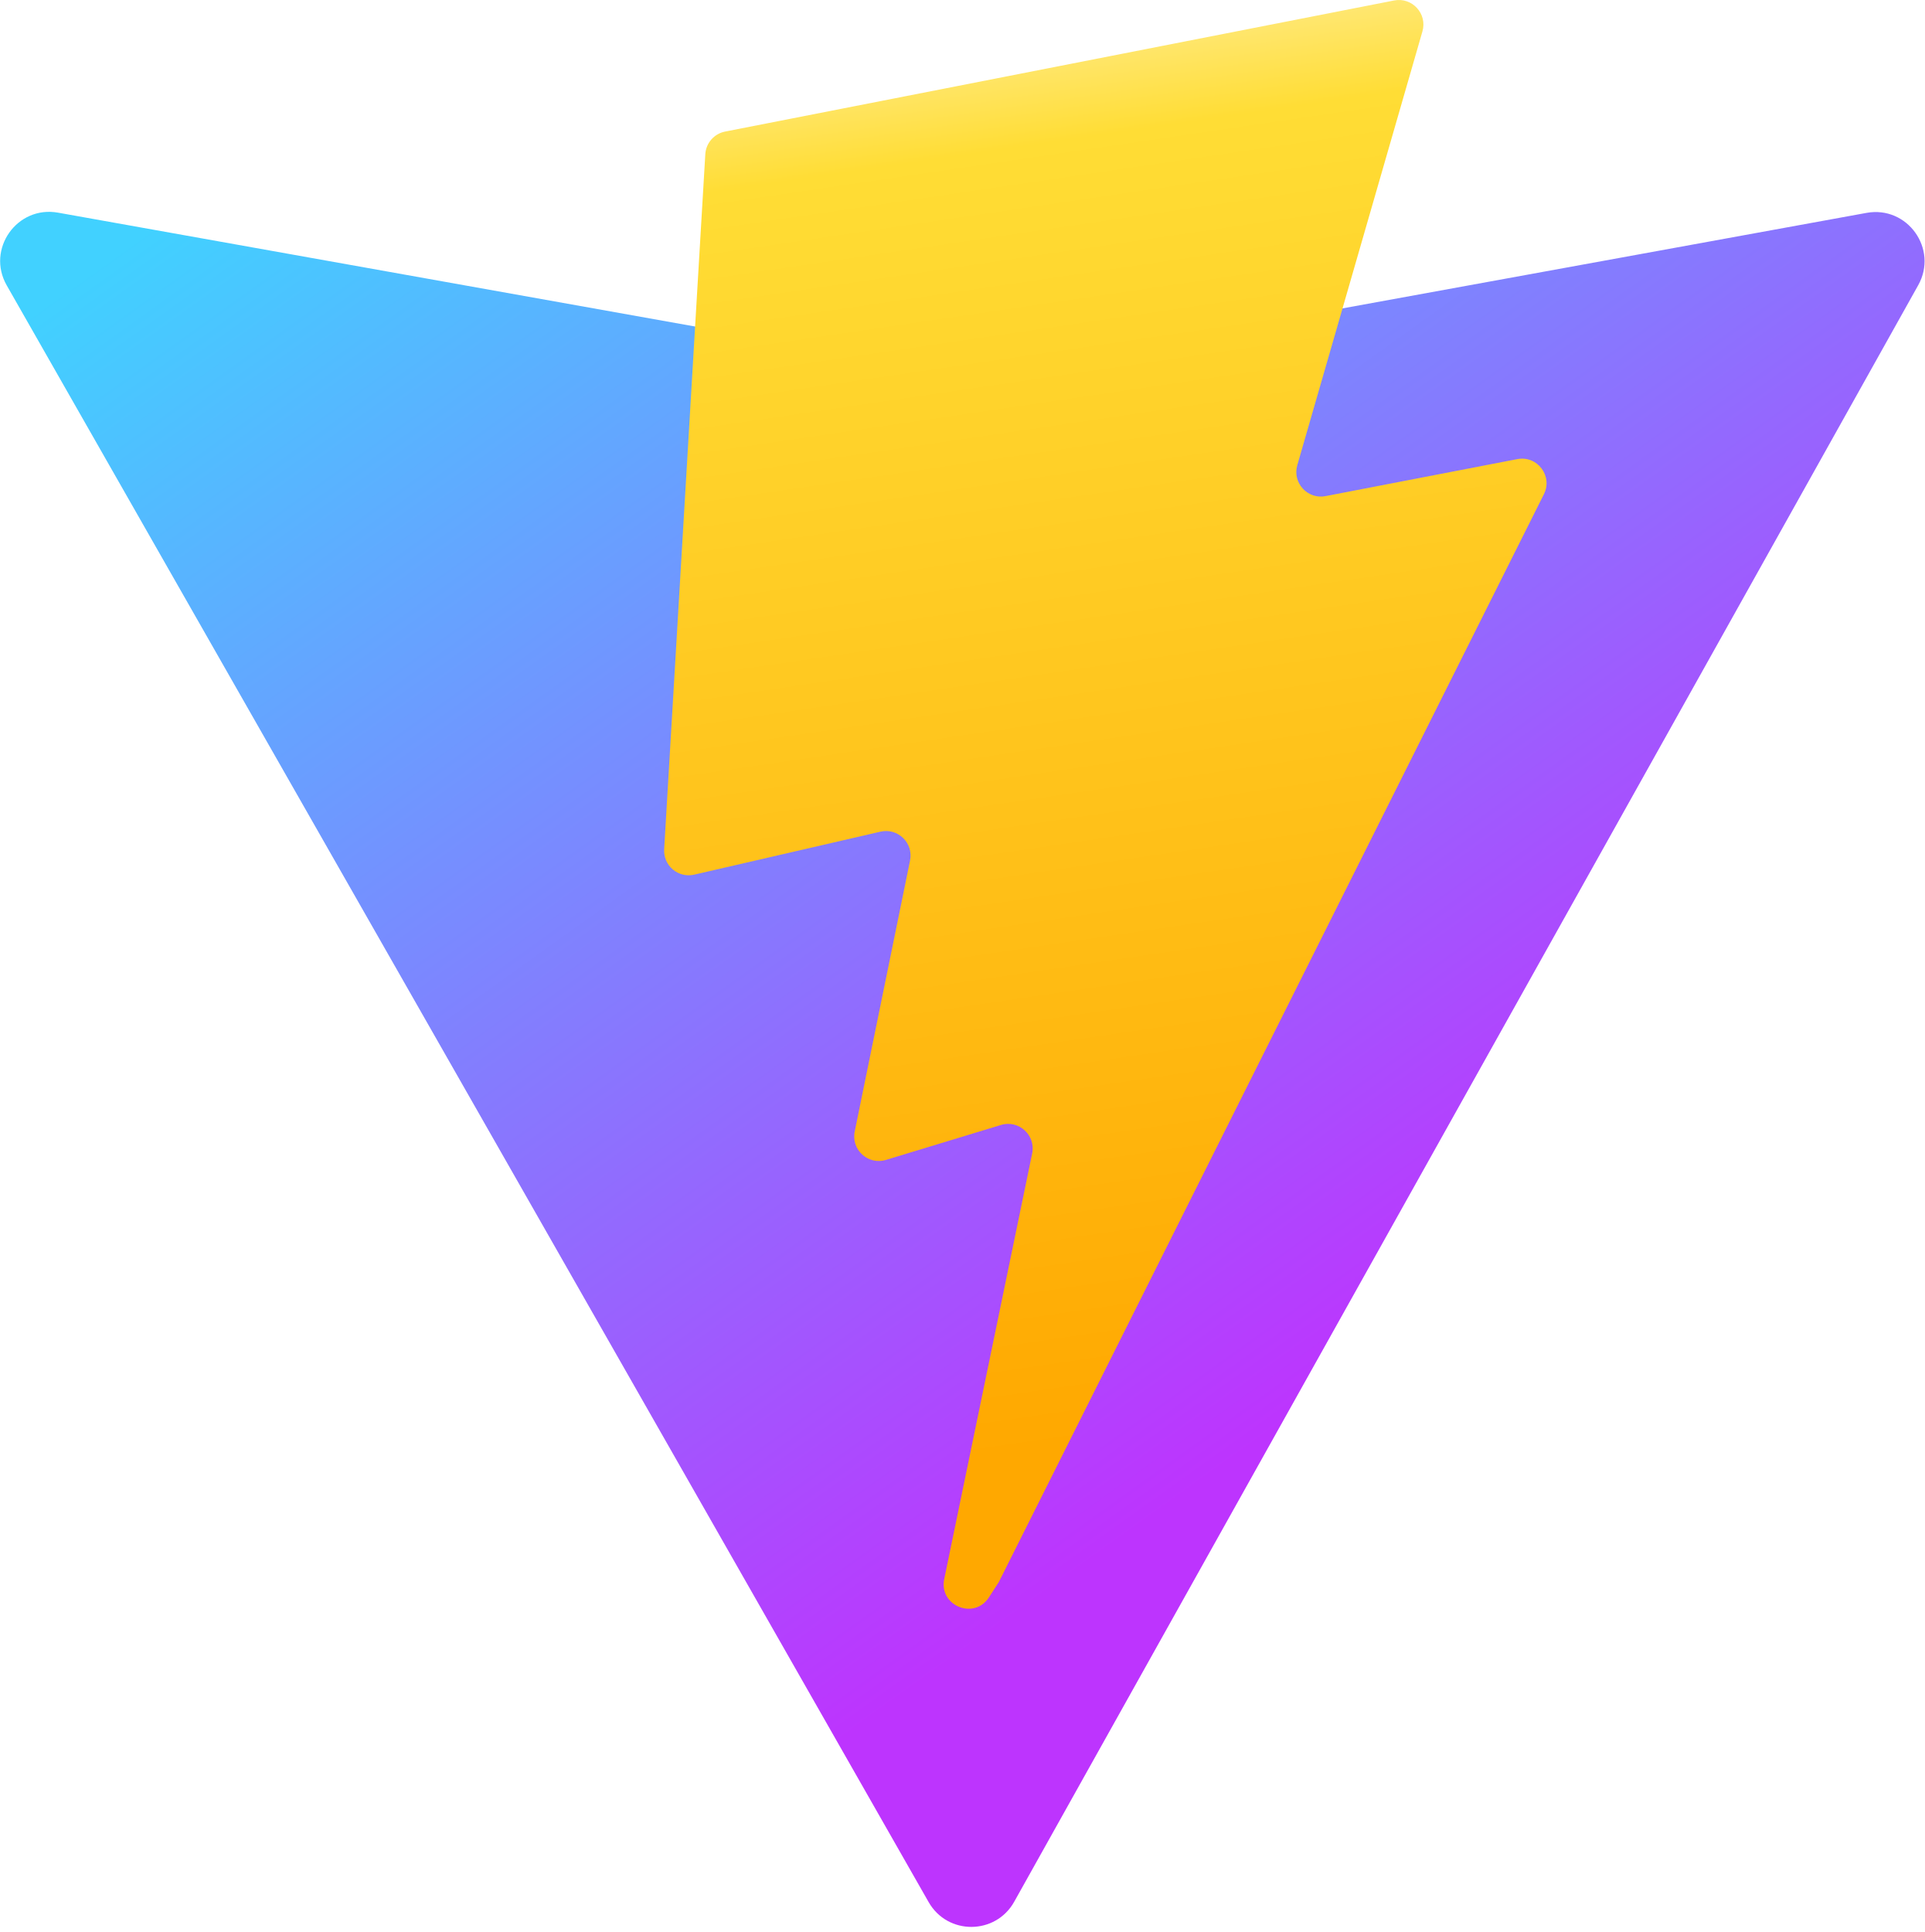
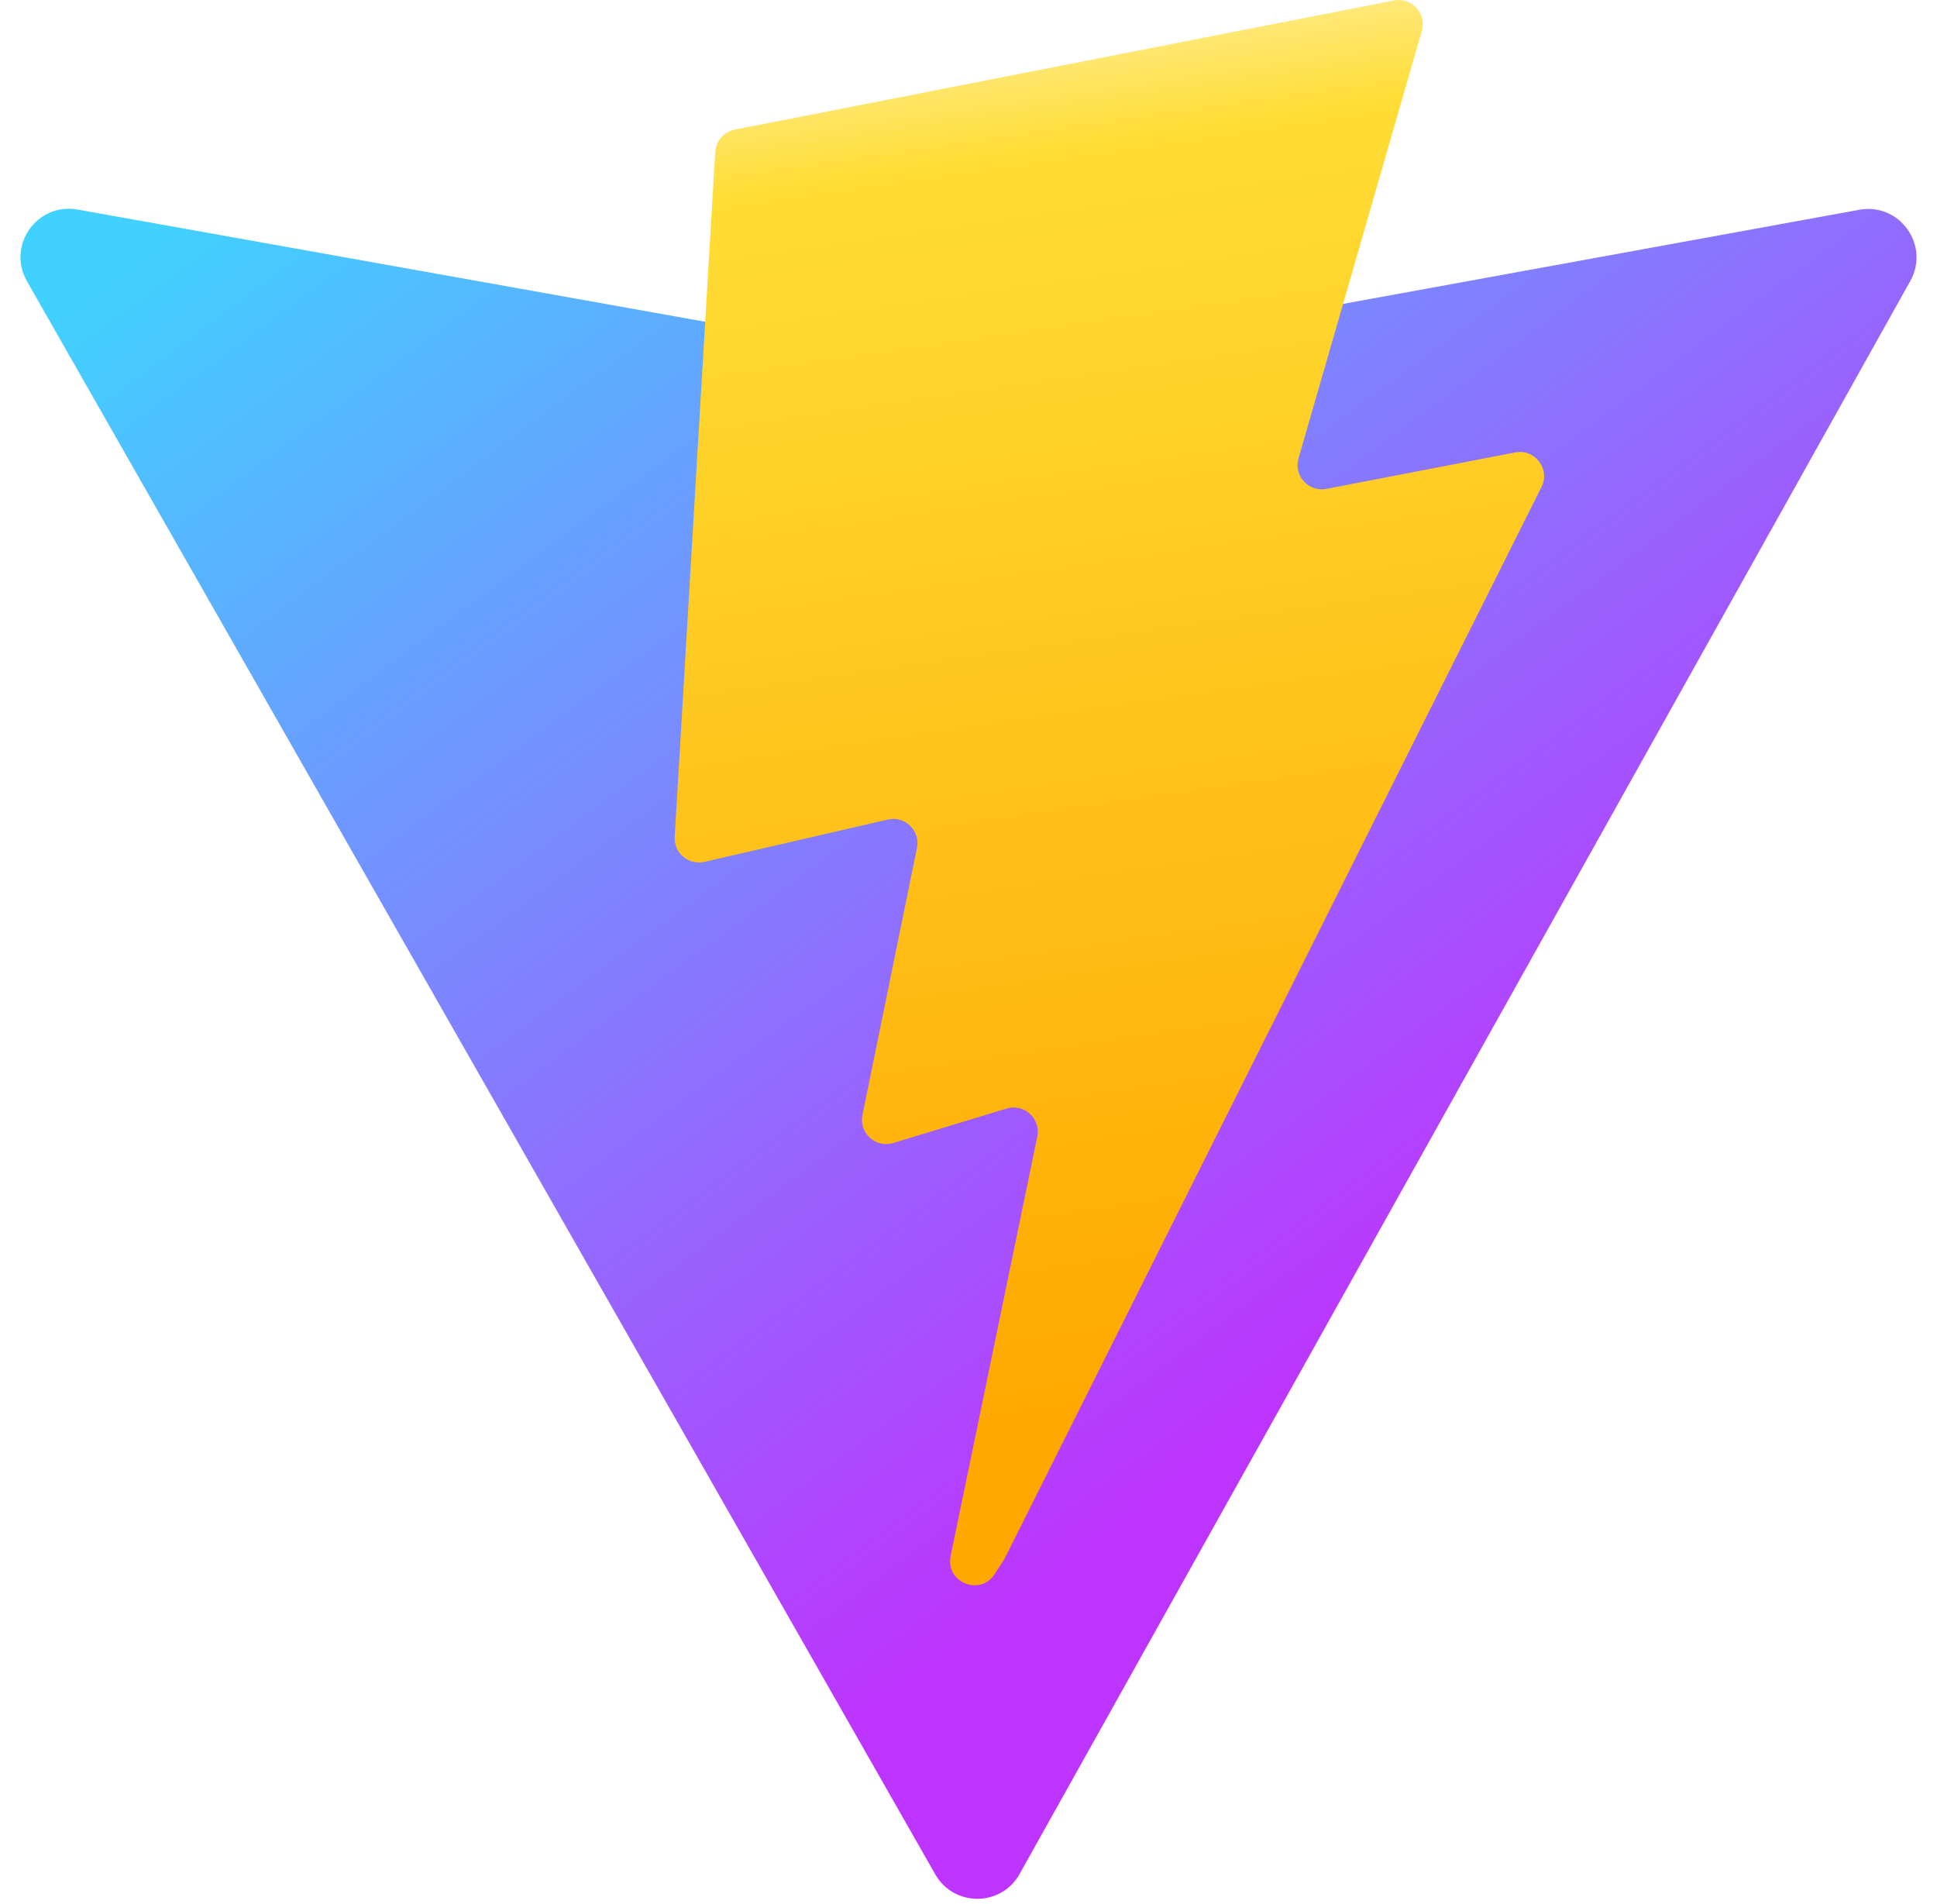
- <svg xmlns="http://www.w3.org/2000/svg" aria-hidden="true" role="img" class="iconify iconify--logos" width="31.88" height="32" preserveAspectRatio="xMidYMid meet" viewBox="0 0 256 257">
+ <svg xmlns="http://www.w3.org/2000/svg" aria-hidden="true" role="img" class="iconify iconify--logos" width="50.88" height="50" preserveAspectRatio="xMidYMid meet" viewBox="0 0 256 257">
  <defs>
    <linearGradient id="IconifyId1813088fe1fbc01fb466" x1="-.828%" x2="57.636%" y1="7.652%" y2="78.411%">
      <stop offset="0%" stop-color="#41D1FF" />
      <stop offset="100%" stop-color="#BD34FE" />
    </linearGradient>
    <linearGradient id="IconifyId1813088fe1fbc01fb467" x1="43.376%" x2="50.316%" y1="2.242%" y2="89.03%">
      <stop offset="0%" stop-color="#FFEA83" />
      <stop offset="8.333%" stop-color="#FFDD35" />
      <stop offset="100%" stop-color="#FFA800" />
    </linearGradient>
  </defs>
  <path fill="url(#IconifyId1813088fe1fbc01fb466)" d="M255.153 37.938L134.897 252.976c-2.483 4.44-8.862 4.466-11.382.048L.875 37.958c-2.746-4.814 1.371-10.646 6.827-9.67l120.385 21.517a6.537 6.537 0 0 0 2.322-.004l117.867-21.483c5.438-.991 9.574 4.796 6.877 9.62Z" />
  <path fill="url(#IconifyId1813088fe1fbc01fb467)" d="M185.432.063L96.44 17.501a3.268 3.268 0 0 0-2.634 3.014l-5.474 92.456a3.268 3.268 0 0 0 3.997 3.378l24.777-5.718c2.318-.535 4.413 1.507 3.936 3.838l-7.361 36.047c-.495 2.426 1.782 4.5 4.151 3.78l15.304-4.649c2.372-.72 4.652 1.36 4.15 3.788l-11.698 56.621c-.732 3.542 3.979 5.473 5.943 2.437l1.313-2.028l72.516-144.72c1.215-2.423-.88-5.186-3.54-4.672l-25.505 4.922c-2.396.462-4.435-1.77-3.759-4.114l16.646-57.705c.677-2.35-1.37-4.583-3.769-4.113Z" />
</svg>
